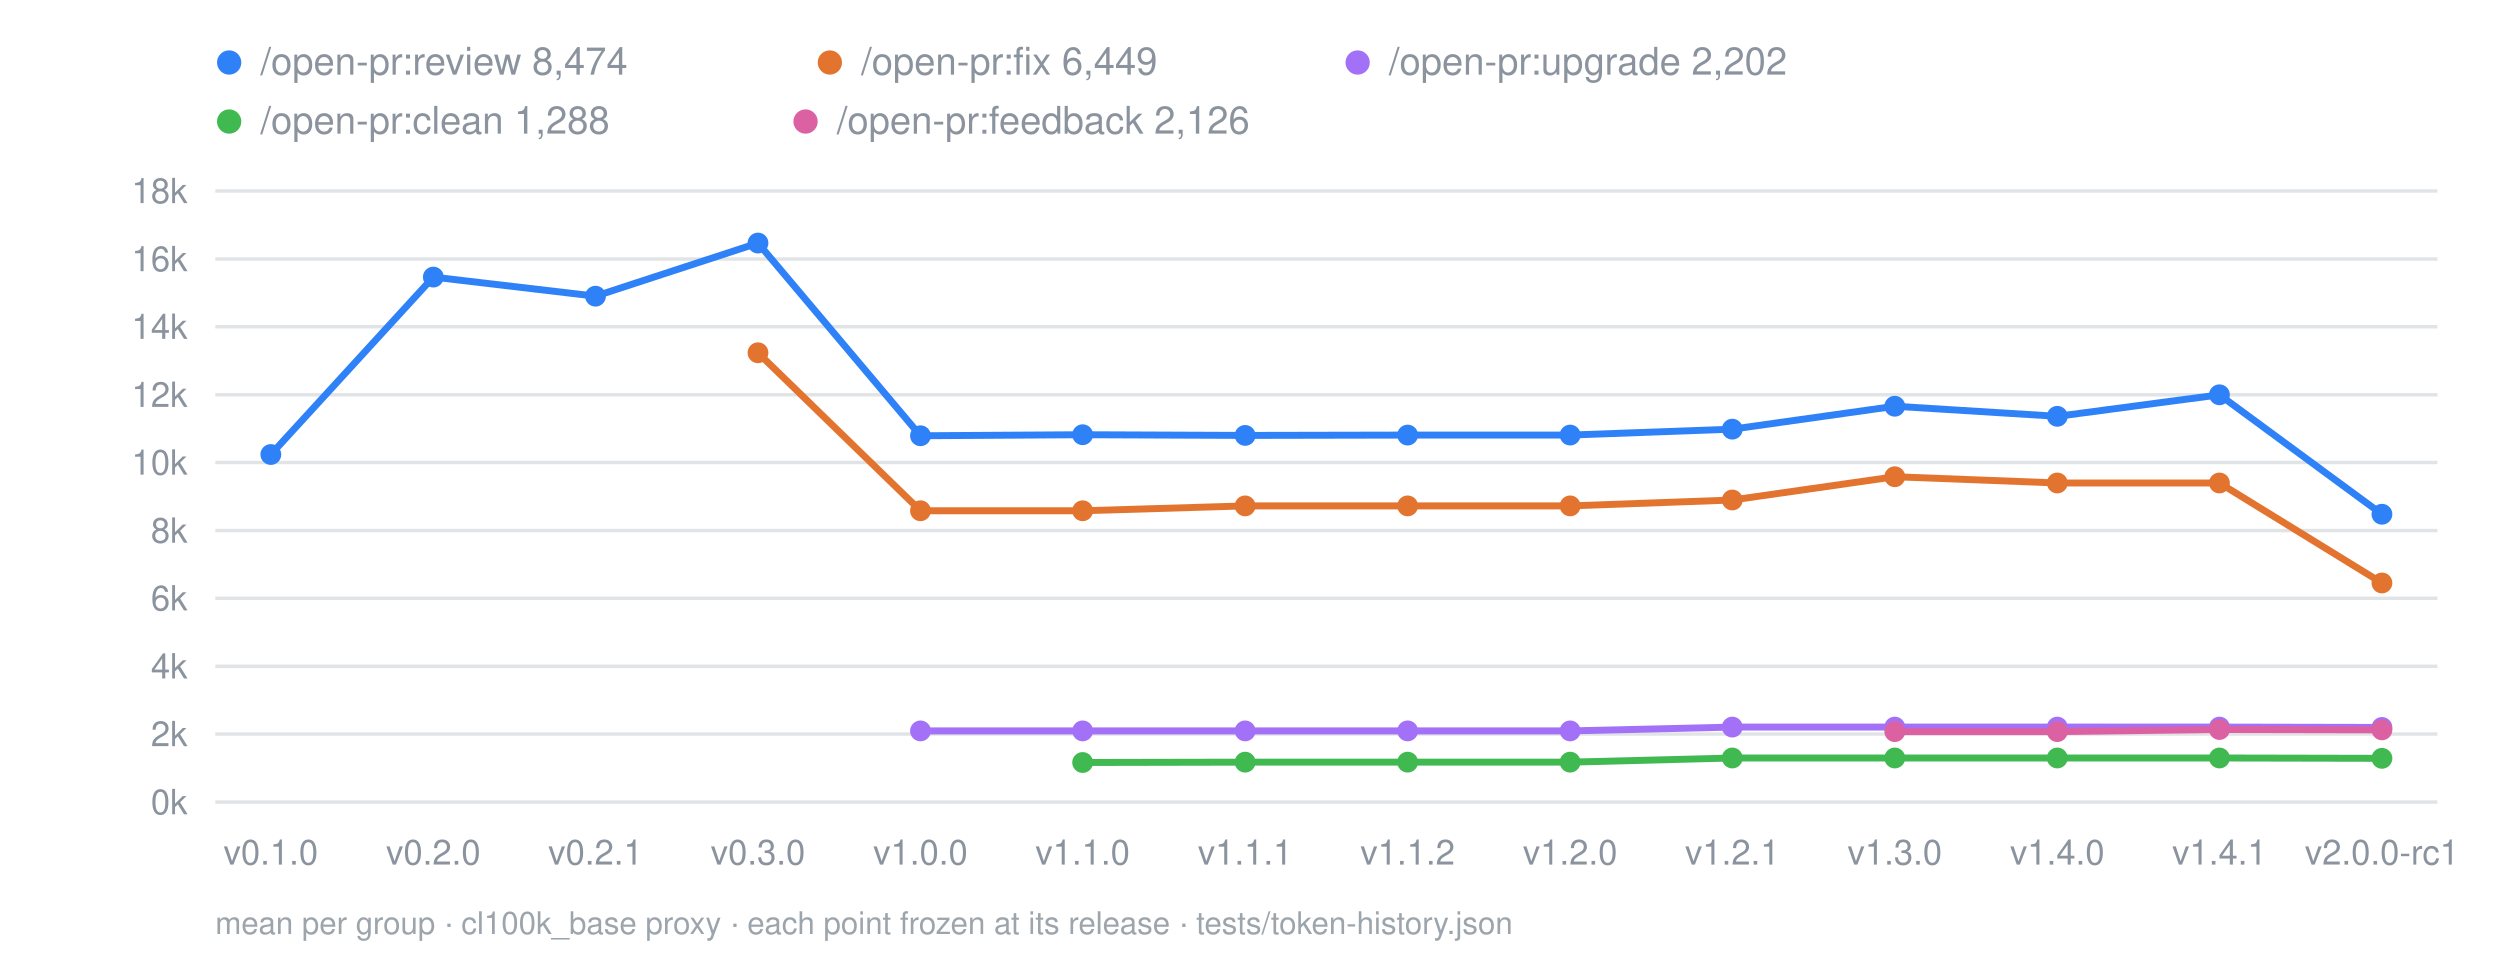
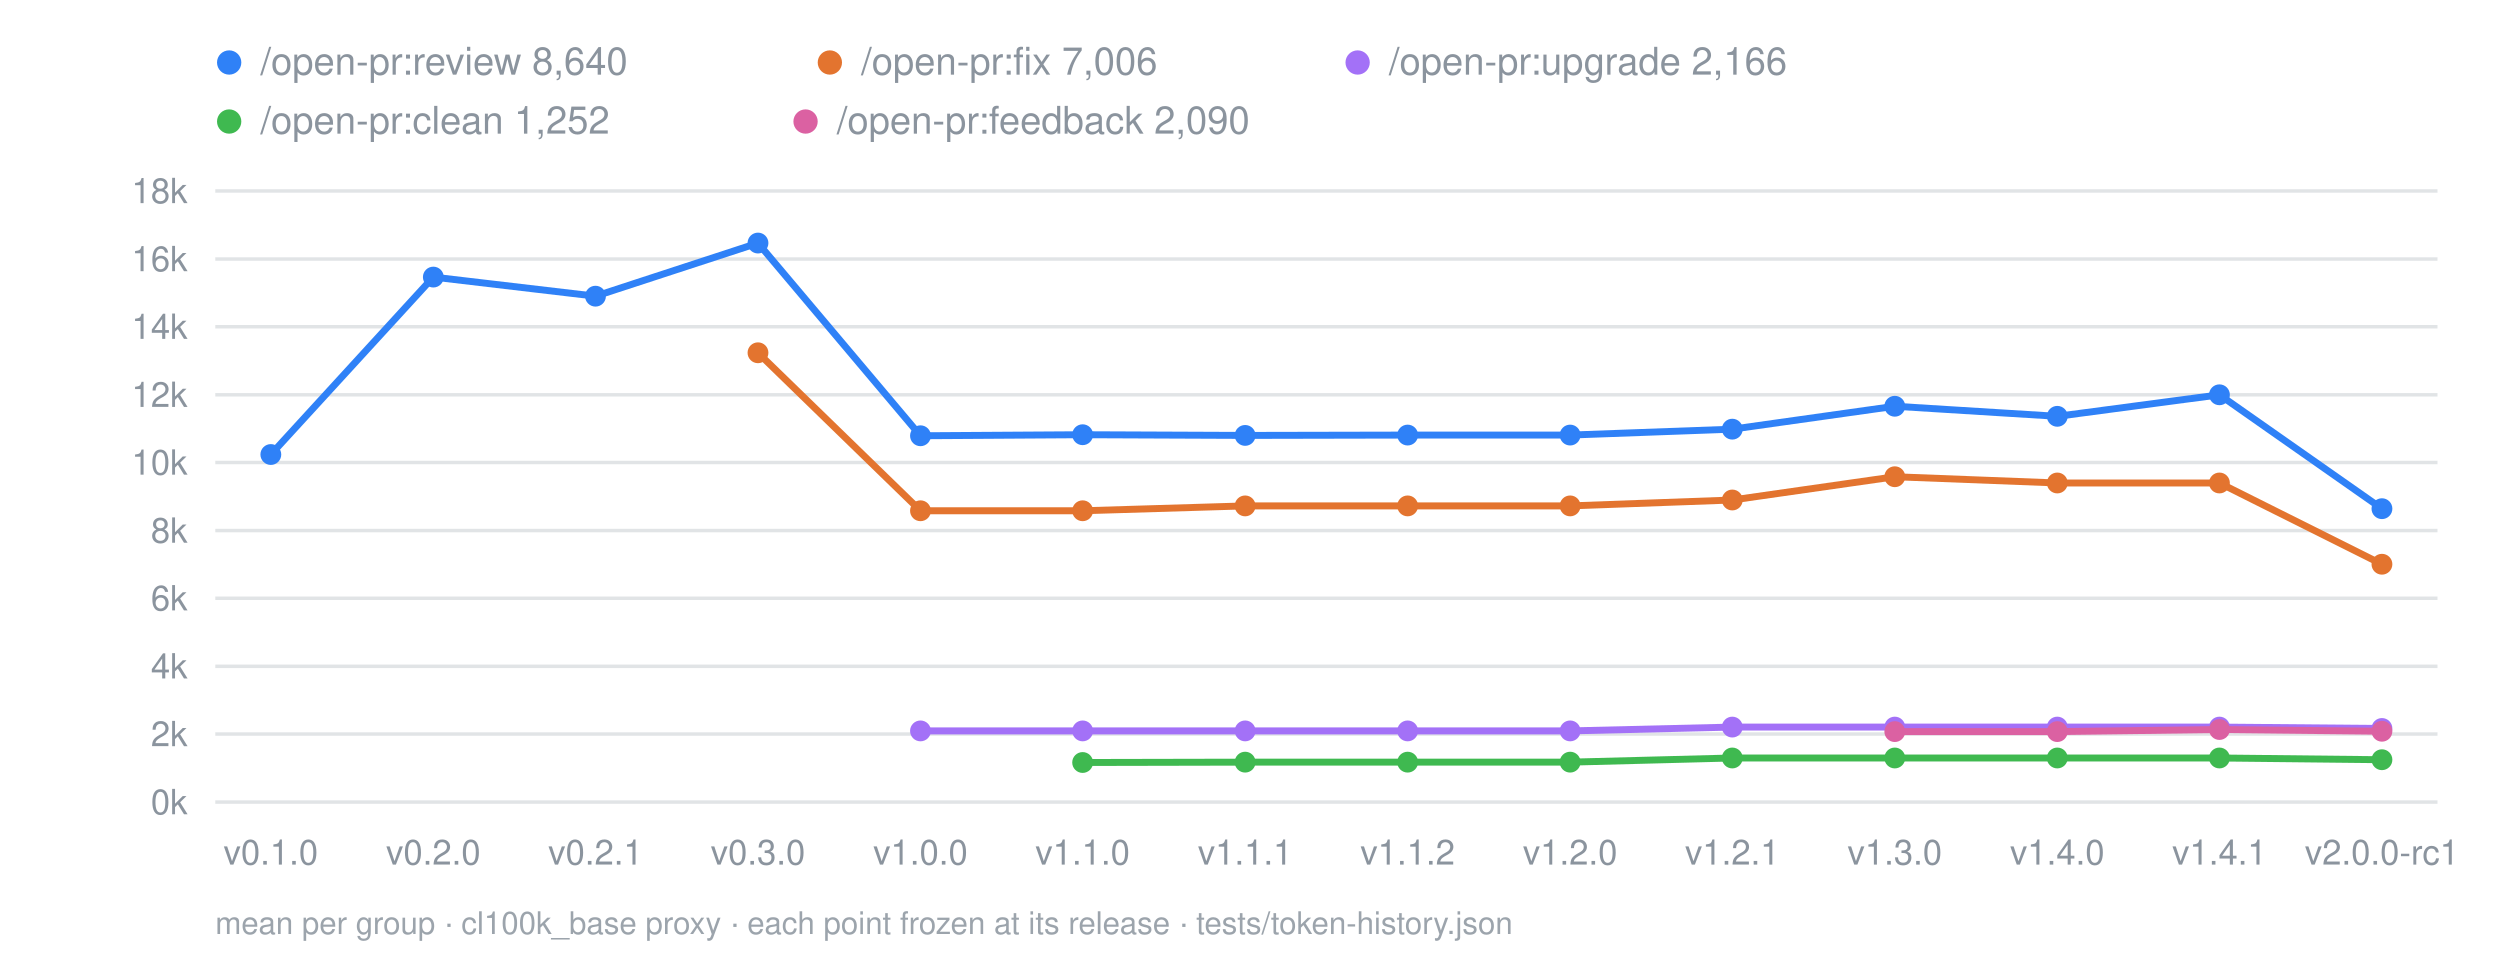
<svg xmlns="http://www.w3.org/2000/svg" viewBox="0 0 720 277" width="720" height="277" font-family="system-ui,-apple-system,Segoe UI,Helvetica,Arial,sans-serif" role="img" aria-label="Context cost per release, one line per command">
  <line x1="62" y1="231.0" x2="702" y2="231.0" stroke="#8b949e" stroke-opacity="0.25" />
  <text x="54" y="234.5" text-anchor="end" font-size="10" fill="#8b949e">0k</text>
  <line x1="62" y1="211.4" x2="702" y2="211.4" stroke="#8b949e" stroke-opacity="0.25" />
  <text x="54" y="214.9" text-anchor="end" font-size="10" fill="#8b949e">2k</text>
  <line x1="62" y1="191.9" x2="702" y2="191.9" stroke="#8b949e" stroke-opacity="0.25" />
  <text x="54" y="195.4" text-anchor="end" font-size="10" fill="#8b949e">4k</text>
  <line x1="62" y1="172.3" x2="702" y2="172.3" stroke="#8b949e" stroke-opacity="0.25" />
  <text x="54" y="175.8" text-anchor="end" font-size="10" fill="#8b949e">6k</text>
  <line x1="62" y1="152.8" x2="702" y2="152.8" stroke="#8b949e" stroke-opacity="0.25" />
  <text x="54" y="156.3" text-anchor="end" font-size="10" fill="#8b949e">8k</text>
  <line x1="62" y1="133.2" x2="702" y2="133.2" stroke="#8b949e" stroke-opacity="0.25" />
  <text x="54" y="136.7" text-anchor="end" font-size="10" fill="#8b949e">10k</text>
  <line x1="62" y1="113.7" x2="702" y2="113.7" stroke="#8b949e" stroke-opacity="0.25" />
  <text x="54" y="117.2" text-anchor="end" font-size="10" fill="#8b949e">12k</text>
  <line x1="62" y1="94.1" x2="702" y2="94.1" stroke="#8b949e" stroke-opacity="0.25" />
  <text x="54" y="97.6" text-anchor="end" font-size="10" fill="#8b949e">14k</text>
  <line x1="62" y1="74.6" x2="702" y2="74.6" stroke="#8b949e" stroke-opacity="0.25" />
  <text x="54" y="78.1" text-anchor="end" font-size="10" fill="#8b949e">16k</text>
  <line x1="62" y1="55.0" x2="702" y2="55.0" stroke="#8b949e" stroke-opacity="0.25" />
  <text x="54" y="58.5" text-anchor="end" font-size="10" fill="#8b949e">18k</text>
  <text x="78.0" y="249.0" text-anchor="middle" font-size="10" fill="#8b949e">v0.1.0</text>
  <text x="124.8" y="249.0" text-anchor="middle" font-size="10" fill="#8b949e">v0.2.0</text>
  <text x="171.5" y="249.0" text-anchor="middle" font-size="10" fill="#8b949e">v0.2.1</text>
  <text x="218.3" y="249.0" text-anchor="middle" font-size="10" fill="#8b949e">v0.3.0</text>
  <text x="265.1" y="249.0" text-anchor="middle" font-size="10" fill="#8b949e">v1.0.0</text>
  <text x="311.8" y="249.0" text-anchor="middle" font-size="10" fill="#8b949e">v1.1.0</text>
  <text x="358.6" y="249.0" text-anchor="middle" font-size="10" fill="#8b949e">v1.1.1</text>
  <text x="405.4" y="249.0" text-anchor="middle" font-size="10" fill="#8b949e">v1.1.2</text>
  <text x="452.2" y="249.0" text-anchor="middle" font-size="10" fill="#8b949e">v1.2.0</text>
  <text x="498.9" y="249.0" text-anchor="middle" font-size="10" fill="#8b949e">v1.2.1</text>
  <text x="545.7" y="249.0" text-anchor="middle" font-size="10" fill="#8b949e">v1.3.0</text>
  <text x="592.5" y="249.0" text-anchor="middle" font-size="10" fill="#8b949e">v1.4.0</text>
  <text x="639.2" y="249.0" text-anchor="middle" font-size="10" fill="#8b949e">v1.4.1</text>
  <text x="686.0" y="249.0" text-anchor="middle" font-size="10" fill="#8b949e">v2.0.0-rc1</text>
-   <polyline points="78.0,130.9 124.8,79.8 171.5,85.3 218.3,70.0 265.1,125.5 311.8,125.2 358.6,125.4 405.4,125.3 452.2,125.3 498.9,123.6 545.7,117.0 592.5,119.9 639.2,113.7 686.0,148.1" fill="none" stroke="#2f81f7" stroke-width="2" stroke-linejoin="round" />
+   <polyline points="78.0,130.9 124.8,79.8 171.5,85.3 218.3,70.0 265.1,125.5 311.8,125.2 358.6,125.4 405.4,125.3 452.2,125.3 498.9,123.6 545.7,117.0 592.5,119.9 639.2,113.7 686.0,146.5" fill="none" stroke="#2f81f7" stroke-width="2" stroke-linejoin="round" />
  <circle cx="78.0" cy="130.9" r="3" fill="#2f81f7" />
  <circle cx="124.8" cy="79.8" r="3" fill="#2f81f7" />
  <circle cx="171.5" cy="85.3" r="3" fill="#2f81f7" />
  <circle cx="218.3" cy="70.0" r="3" fill="#2f81f7" />
  <circle cx="265.1" cy="125.5" r="3" fill="#2f81f7" />
  <circle cx="311.8" cy="125.2" r="3" fill="#2f81f7" />
  <circle cx="358.6" cy="125.4" r="3" fill="#2f81f7" />
  <circle cx="405.4" cy="125.3" r="3" fill="#2f81f7" />
  <circle cx="452.2" cy="125.3" r="3" fill="#2f81f7" />
  <circle cx="498.9" cy="123.6" r="3" fill="#2f81f7" />
  <circle cx="545.7" cy="117.0" r="3" fill="#2f81f7" />
  <circle cx="592.5" cy="119.9" r="3" fill="#2f81f7" />
  <circle cx="639.2" cy="113.7" r="3" fill="#2f81f7" />
-   <circle cx="686.0" cy="148.1" r="3" fill="#2f81f7" />
-   <polyline points="218.3,101.6 265.1,147.1 311.8,147.1 358.6,145.7 405.4,145.7 452.2,145.7 498.9,144.0 545.7,137.3 592.5,139.1 639.2,139.1 686.0,167.9" fill="none" stroke="#e3742f" stroke-width="2" stroke-linejoin="round" />
+   <circle cx="686.0" cy="146.5" r="3" fill="#2f81f7" />
+   <polyline points="218.3,101.6 265.1,147.1 311.8,147.1 358.6,145.7 405.4,145.7 452.2,145.7 498.9,144.0 545.7,137.3 592.5,139.1 639.2,139.1 686.0,162.5" fill="none" stroke="#e3742f" stroke-width="2" stroke-linejoin="round" />
  <circle cx="218.3" cy="101.6" r="3" fill="#e3742f" />
  <circle cx="265.1" cy="147.1" r="3" fill="#e3742f" />
  <circle cx="311.8" cy="147.1" r="3" fill="#e3742f" />
  <circle cx="358.6" cy="145.7" r="3" fill="#e3742f" />
  <circle cx="405.4" cy="145.7" r="3" fill="#e3742f" />
  <circle cx="452.2" cy="145.7" r="3" fill="#e3742f" />
  <circle cx="498.9" cy="144.0" r="3" fill="#e3742f" />
  <circle cx="545.7" cy="137.3" r="3" fill="#e3742f" />
  <circle cx="592.5" cy="139.1" r="3" fill="#e3742f" />
  <circle cx="639.2" cy="139.1" r="3" fill="#e3742f" />
-   <circle cx="686.0" cy="167.9" r="3" fill="#e3742f" />
-   <polyline points="265.1,210.5 311.8,210.5 358.6,210.5 405.4,210.5 452.2,210.5 498.9,209.4 545.7,209.4 592.5,209.4 639.2,209.4 686.0,209.5" fill="none" stroke="#a371f7" stroke-width="2" stroke-linejoin="round" />
+   <circle cx="686.0" cy="162.5" r="3" fill="#e3742f" />
+   <polyline points="265.1,210.5 311.8,210.5 358.6,210.5 405.4,210.5 452.2,210.5 498.9,209.4 545.7,209.4 592.5,209.4 639.2,209.4 686.0,209.8" fill="none" stroke="#a371f7" stroke-width="2" stroke-linejoin="round" />
  <circle cx="265.1" cy="210.5" r="3" fill="#a371f7" />
  <circle cx="311.8" cy="210.5" r="3" fill="#a371f7" />
  <circle cx="358.6" cy="210.5" r="3" fill="#a371f7" />
  <circle cx="405.4" cy="210.5" r="3" fill="#a371f7" />
  <circle cx="452.2" cy="210.5" r="3" fill="#a371f7" />
  <circle cx="498.9" cy="209.4" r="3" fill="#a371f7" />
  <circle cx="545.7" cy="209.4" r="3" fill="#a371f7" />
  <circle cx="592.5" cy="209.4" r="3" fill="#a371f7" />
  <circle cx="639.2" cy="209.4" r="3" fill="#a371f7" />
-   <circle cx="686.0" cy="209.5" r="3" fill="#a371f7" />
-   <polyline points="311.8,219.6 358.6,219.5 405.4,219.5 452.2,219.5 498.9,218.3 545.7,218.3 592.5,218.3 639.2,218.3 686.0,218.4" fill="none" stroke="#3fb950" stroke-width="2" stroke-linejoin="round" />
+   <circle cx="686.0" cy="209.8" r="3" fill="#a371f7" />
+   <polyline points="311.8,219.6 358.6,219.5 405.4,219.5 452.2,219.5 498.9,218.3 545.7,218.3 592.5,218.3 639.2,218.3 686.0,218.8" fill="none" stroke="#3fb950" stroke-width="2" stroke-linejoin="round" />
  <circle cx="311.8" cy="219.6" r="3" fill="#3fb950" />
  <circle cx="358.6" cy="219.5" r="3" fill="#3fb950" />
  <circle cx="405.4" cy="219.5" r="3" fill="#3fb950" />
  <circle cx="452.2" cy="219.5" r="3" fill="#3fb950" />
  <circle cx="498.9" cy="218.3" r="3" fill="#3fb950" />
  <circle cx="545.7" cy="218.3" r="3" fill="#3fb950" />
  <circle cx="592.5" cy="218.3" r="3" fill="#3fb950" />
  <circle cx="639.2" cy="218.3" r="3" fill="#3fb950" />
-   <circle cx="686.0" cy="218.4" r="3" fill="#3fb950" />
-   <polyline points="545.7,210.7 592.5,210.7 639.2,210.1 686.0,210.2" fill="none" stroke="#db61a2" stroke-width="2" stroke-linejoin="round" />
+   <circle cx="686.0" cy="218.8" r="3" fill="#3fb950" />
+   <polyline points="545.7,210.7 592.5,210.7 639.2,210.1 686.0,210.6" fill="none" stroke="#db61a2" stroke-width="2" stroke-linejoin="round" />
  <circle cx="545.7" cy="210.7" r="3" fill="#db61a2" />
  <circle cx="592.5" cy="210.7" r="3" fill="#db61a2" />
  <circle cx="639.2" cy="210.1" r="3" fill="#db61a2" />
-   <circle cx="686.0" cy="210.2" r="3" fill="#db61a2" />
+   <circle cx="686.0" cy="210.6" r="3" fill="#db61a2" />
  <circle cx="66" cy="18" r="3.5" fill="#2f81f7" />
-   <text x="75" y="21.5" font-size="11" fill="#8b949e">/open-pr:review 8,474</text>
+   <text x="75" y="21.5" font-size="11" fill="#8b949e">/open-pr:review 8,640</text>
  <circle cx="239.0" cy="18" r="3.5" fill="#e3742f" />
-   <text x="248.0" y="21.5" font-size="11" fill="#8b949e">/open-pr:fix 6,449</text>
+   <text x="248.0" y="21.5" font-size="11" fill="#8b949e">/open-pr:fix 7,006</text>
  <circle cx="391.0" cy="18" r="3.5" fill="#a371f7" />
-   <text x="400.0" y="21.5" font-size="11" fill="#8b949e">/open-pr:upgrade 2,202</text>
+   <text x="400.0" y="21.5" font-size="11" fill="#8b949e">/open-pr:upgrade 2,166</text>
  <circle cx="66" cy="35" r="3.5" fill="#3fb950" />
-   <text x="75" y="38.5" font-size="11" fill="#8b949e">/open-pr:clean 1,288</text>
+   <text x="75" y="38.5" font-size="11" fill="#8b949e">/open-pr:clean 1,252</text>
  <circle cx="232.0" cy="35" r="3.5" fill="#db61a2" />
-   <text x="241.0" y="38.5" font-size="11" fill="#8b949e">/open-pr:feedback 2,126</text>
+   <text x="241.0" y="38.5" font-size="11" fill="#8b949e">/open-pr:feedback 2,090</text>
  <text x="62" y="269" font-size="9" fill="#8b949e" fill-opacity="0.85">mean per group · cl100k_base proxy · each point frozen at its release · tests/token-history.json</text>
</svg>
